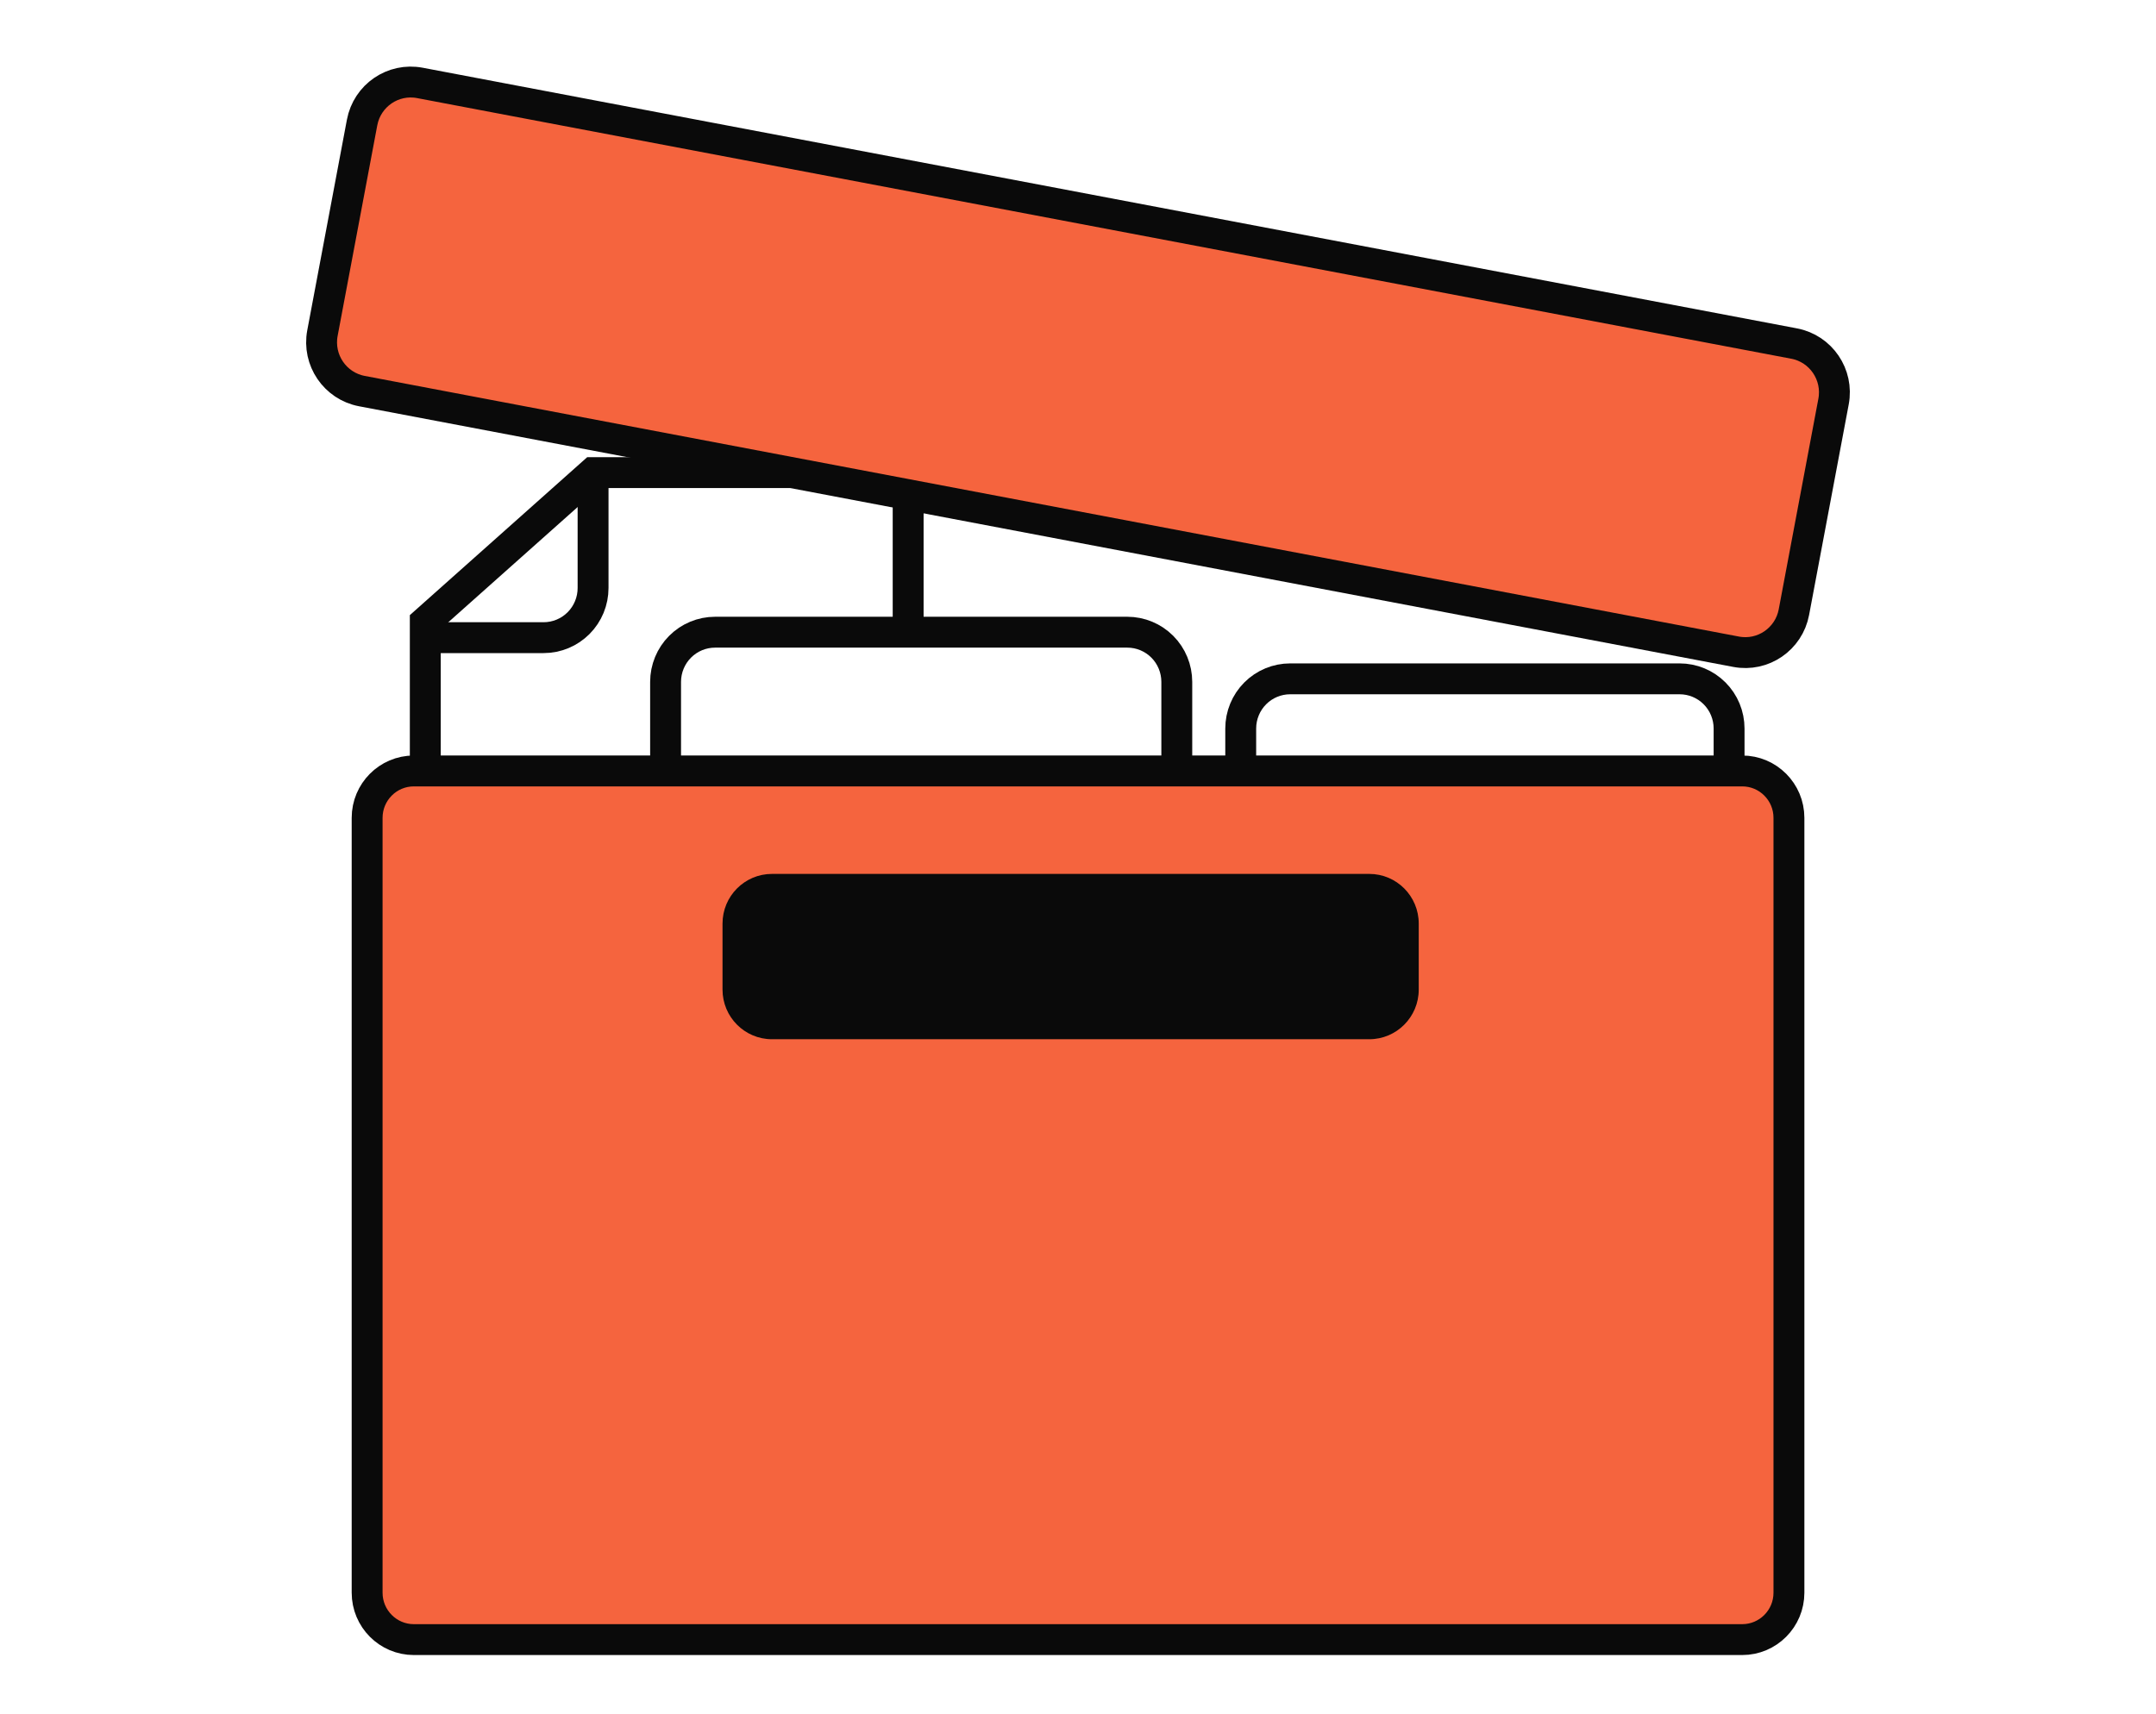
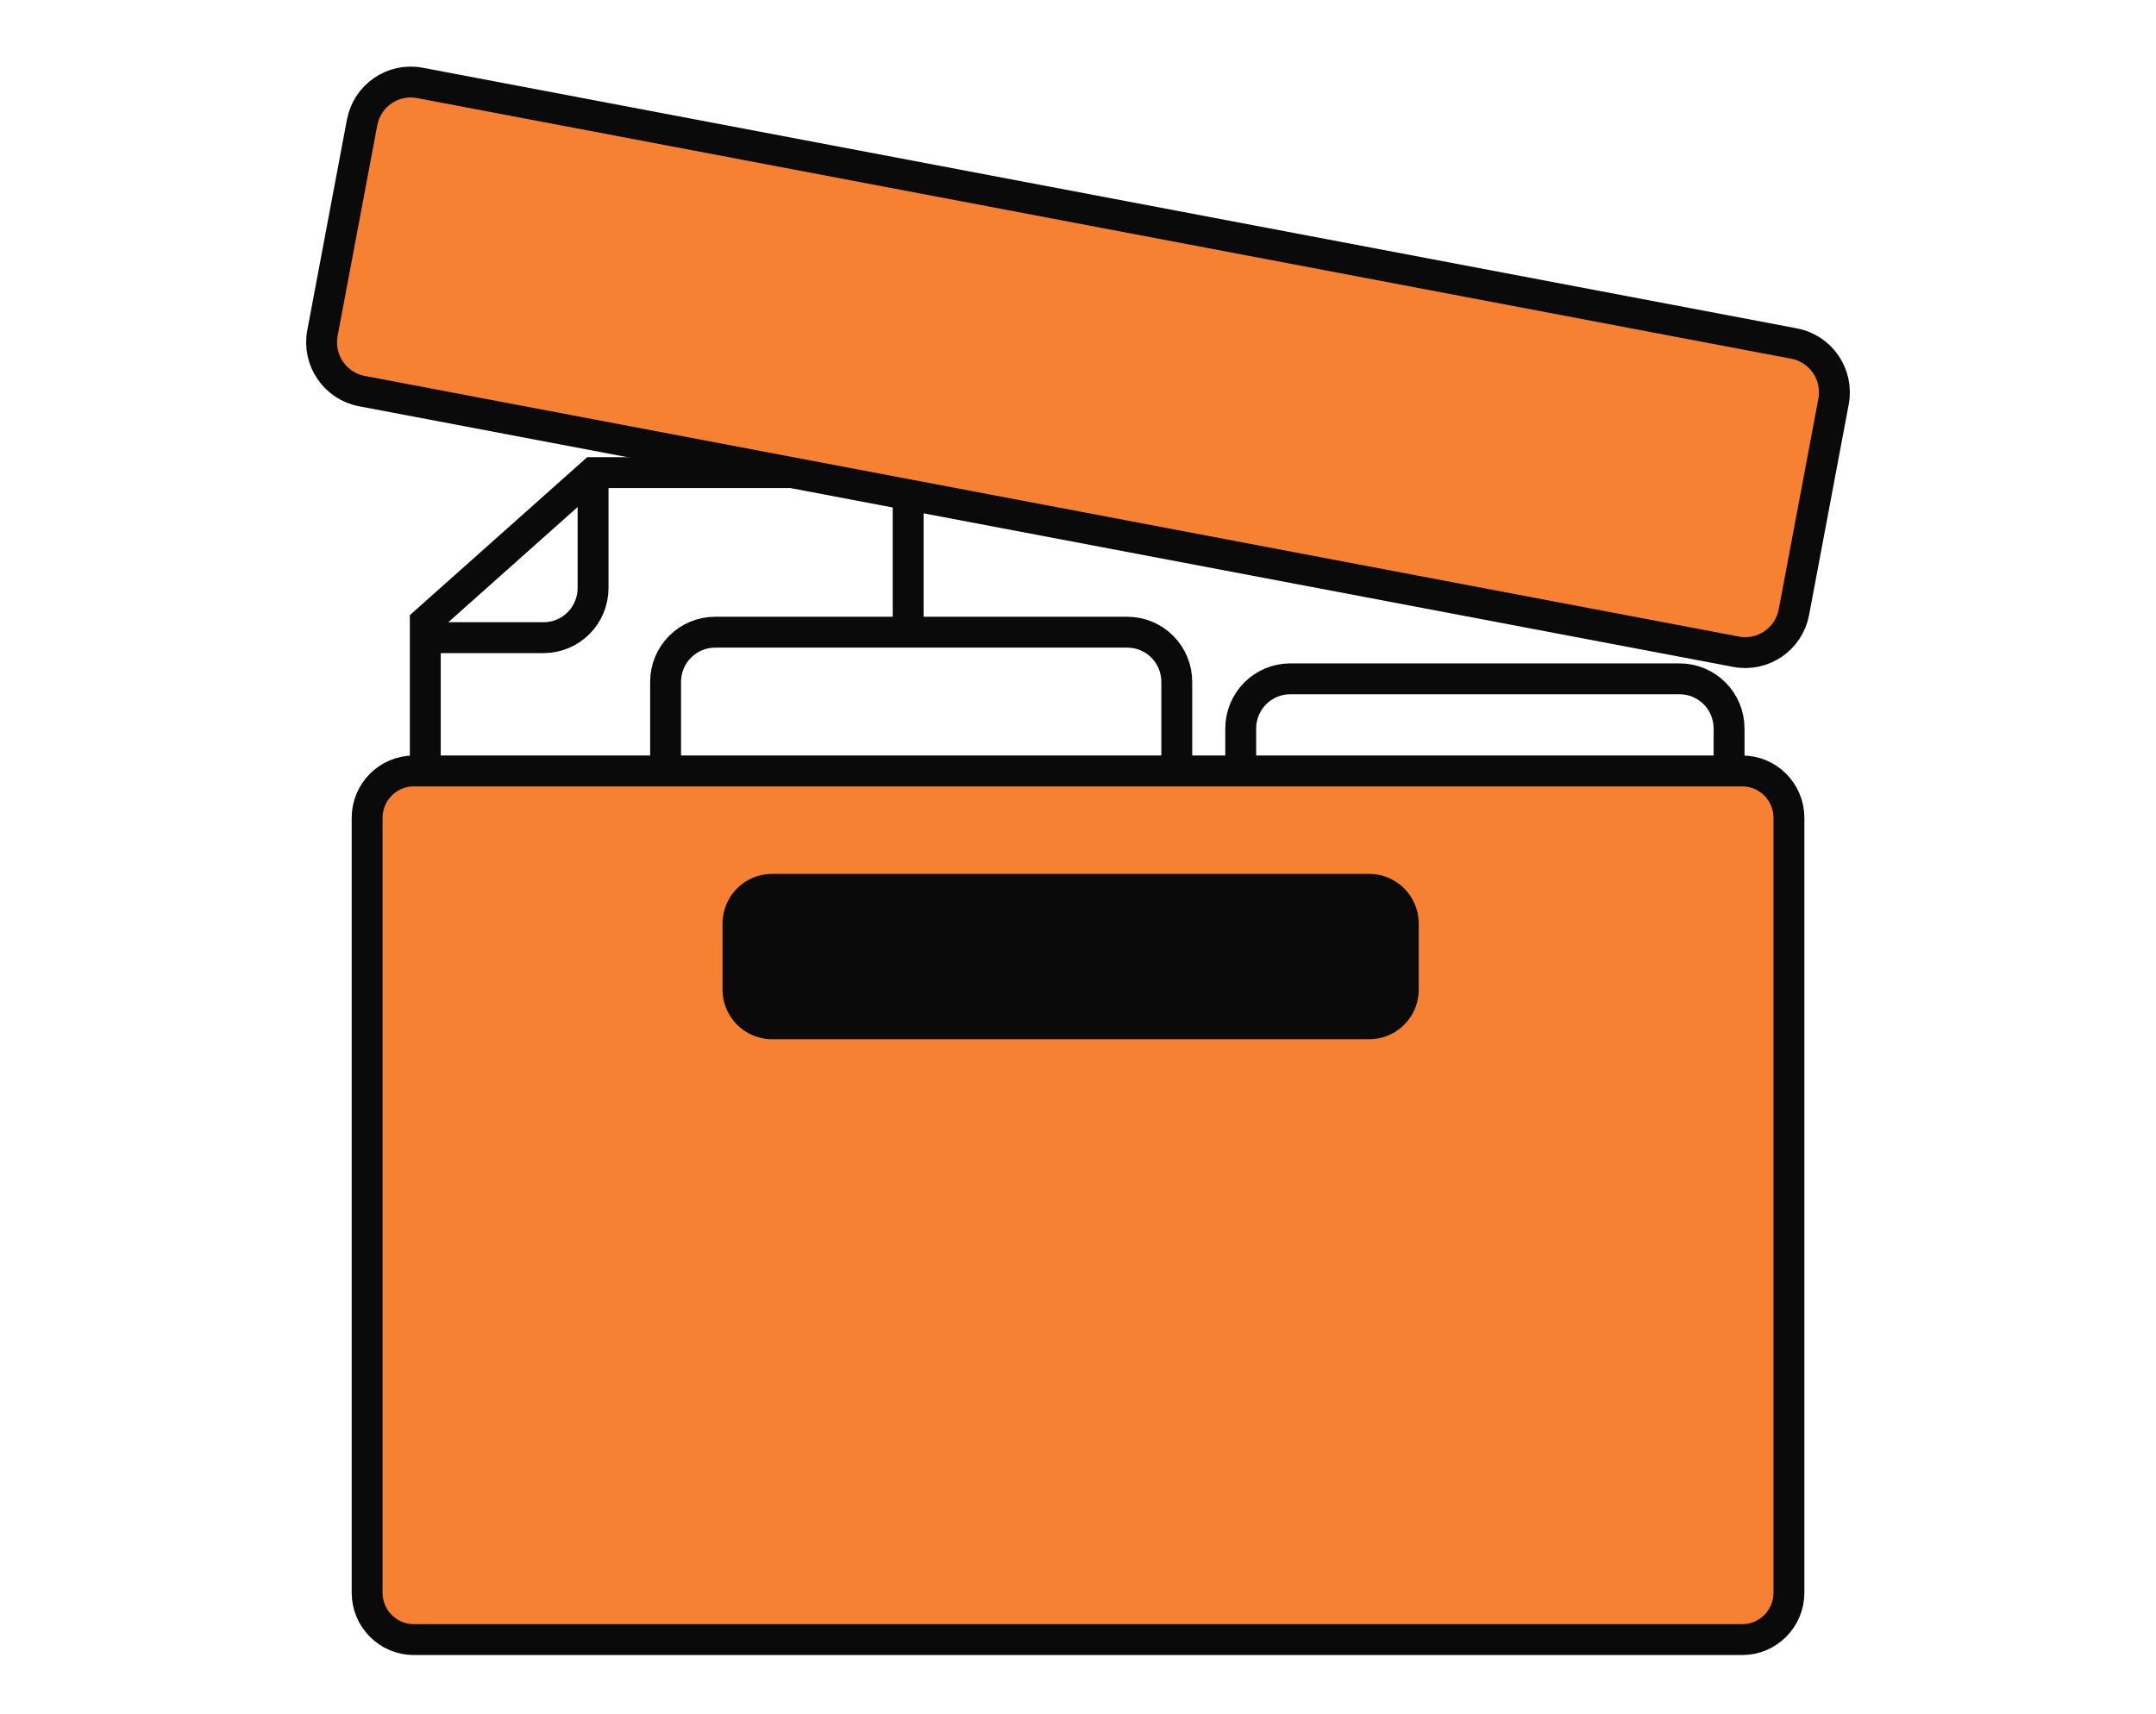
<svg xmlns="http://www.w3.org/2000/svg" width="234" height="186" viewBox="0 0 234 186" fill="none">
-   <path d="M189.091 83.697H44.916C42.116 83.697 39.846 85.976 39.846 88.787V172.91C39.846 175.721 42.116 178 44.916 178H189.091C191.891 178 194.161 175.721 194.161 172.91V88.787C194.161 85.976 191.891 83.697 189.091 83.697Z" fill="#f5643e" stroke="#0A0A0A" stroke-width="3.352" stroke-miterlimit="10" />
+   <path d="M189.091 83.697H44.916C42.116 83.697 39.846 85.976 39.846 88.787V172.91C39.846 175.721 42.116 178 44.916 178H189.091C191.891 178 194.161 175.721 194.161 172.91V88.787C194.161 85.976 191.891 83.697 189.091 83.697Z" fill="#f68132" stroke="#0A0A0A" stroke-width="3.352" stroke-miterlimit="10" />
  <path d="M148.613 94.874H83.787C80.822 94.874 78.418 97.288 78.418 100.265V107.431C78.418 110.408 80.822 112.822 83.787 112.822H148.613C151.578 112.822 153.982 110.408 153.982 107.431V100.265C153.982 97.288 151.578 94.874 148.613 94.874Z" fill="#0A0A0A" />
-   <path d="M194.724 37.297L45.572 9.001C42.658 8.448 39.85 10.372 39.3 13.297L34.997 36.16C34.446 39.085 36.362 41.905 39.276 42.458L188.428 70.755C191.342 71.307 194.15 69.384 194.701 66.458L199.003 43.596C199.554 40.67 197.638 37.85 194.724 37.297Z" fill="#f5643e" stroke="#0A0A0A" stroke-width="3.352" stroke-miterlimit="10" />
+   <path d="M194.724 37.297L45.572 9.001C42.658 8.448 39.85 10.372 39.3 13.297L34.997 36.16C34.446 39.085 36.362 41.905 39.276 42.458L188.428 70.755C191.342 71.307 194.15 69.384 194.701 66.458L199.003 43.596C199.554 40.67 197.638 37.85 194.724 37.297Z" fill="#f68132" stroke="#0A0A0A" stroke-width="3.352" stroke-miterlimit="10" />
  <path d="M127.722 83.697V74.024C127.722 72.595 127.157 71.223 126.15 70.212C125.143 69.201 123.777 68.633 122.353 68.633H77.609C76.185 68.633 74.819 69.201 73.812 70.212C72.805 71.223 72.239 72.595 72.239 74.024V83.697" stroke="#0A0A0A" stroke-width="3.352" stroke-miterlimit="10" />
  <path d="M98.566 68.633V53.7" stroke="#0A0A0A" stroke-width="3.352" stroke-miterlimit="10" />
  <path d="M64.369 51.31V63.835C64.369 65.265 63.803 66.636 62.797 67.647C61.79 68.658 60.424 69.226 59 69.226H46.158" stroke="#0A0A0A" stroke-width="3.352" stroke-miterlimit="10" />
  <path d="M85.999 51.31H64.369L46.158 67.532V69.226V83.697" stroke="#0A0A0A" stroke-width="3.352" stroke-miterlimit="10" />
  <path d="M187.665 83.697V79.087C187.665 77.658 187.1 76.286 186.093 75.275C185.086 74.264 183.72 73.696 182.296 73.696H140.03C138.606 73.696 137.241 74.264 136.234 75.275C135.227 76.286 134.661 77.658 134.661 79.087V83.697" stroke="#0A0A0A" stroke-width="3.352" stroke-miterlimit="10" />
</svg>
